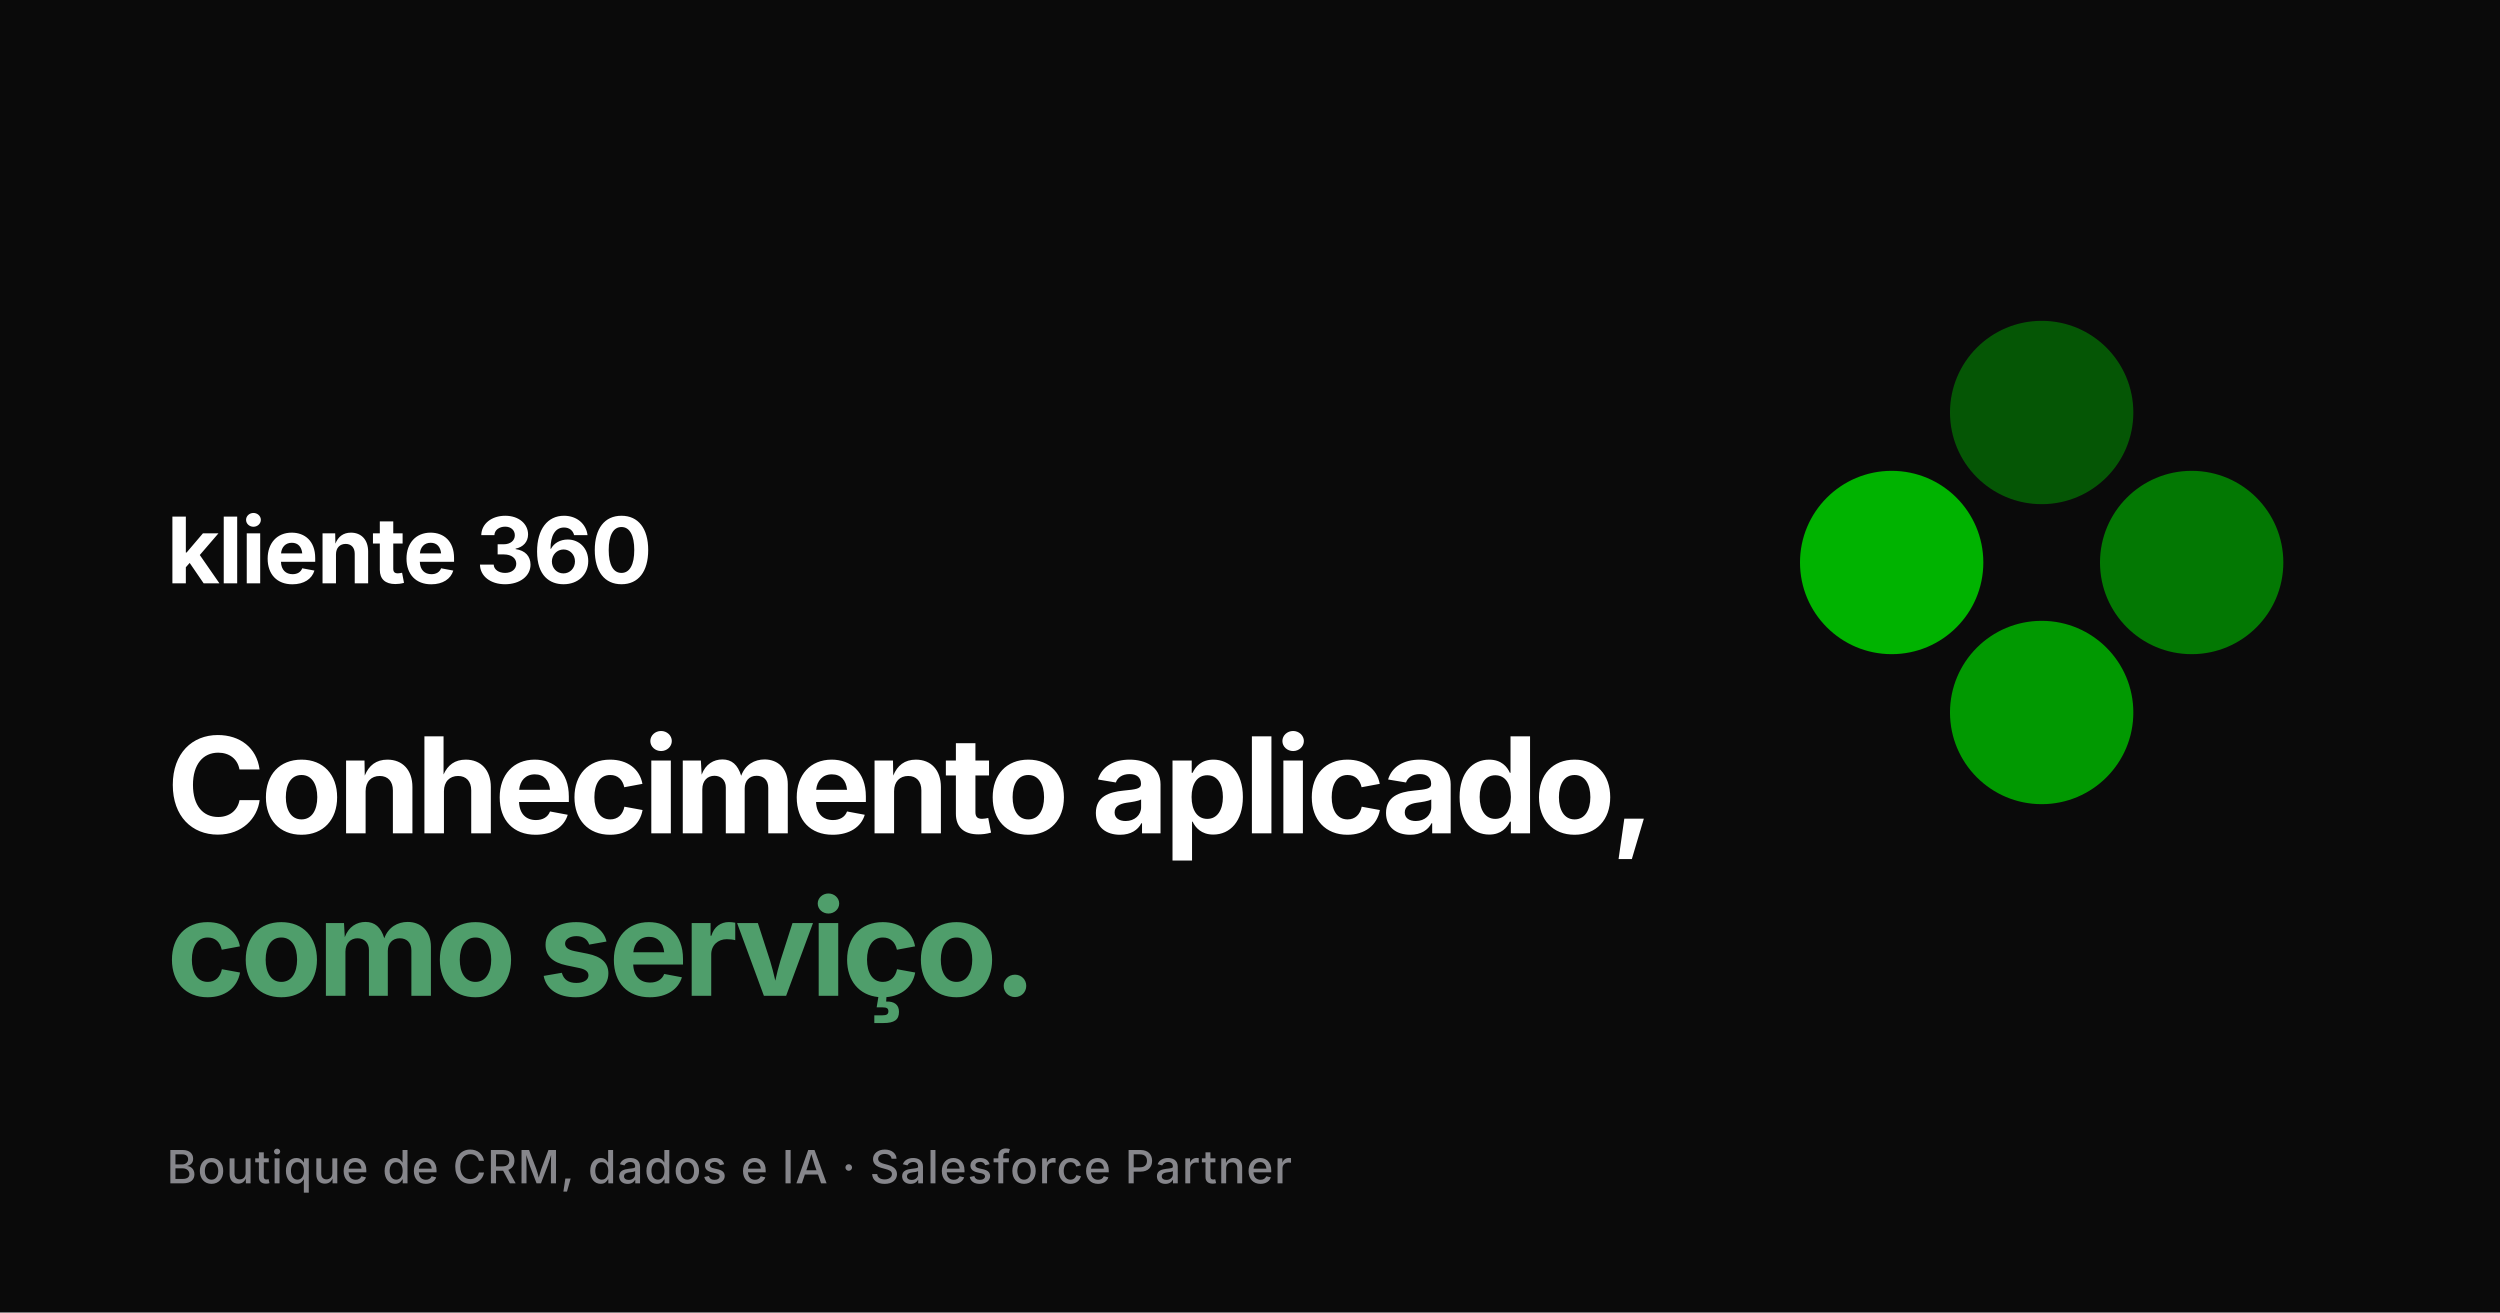
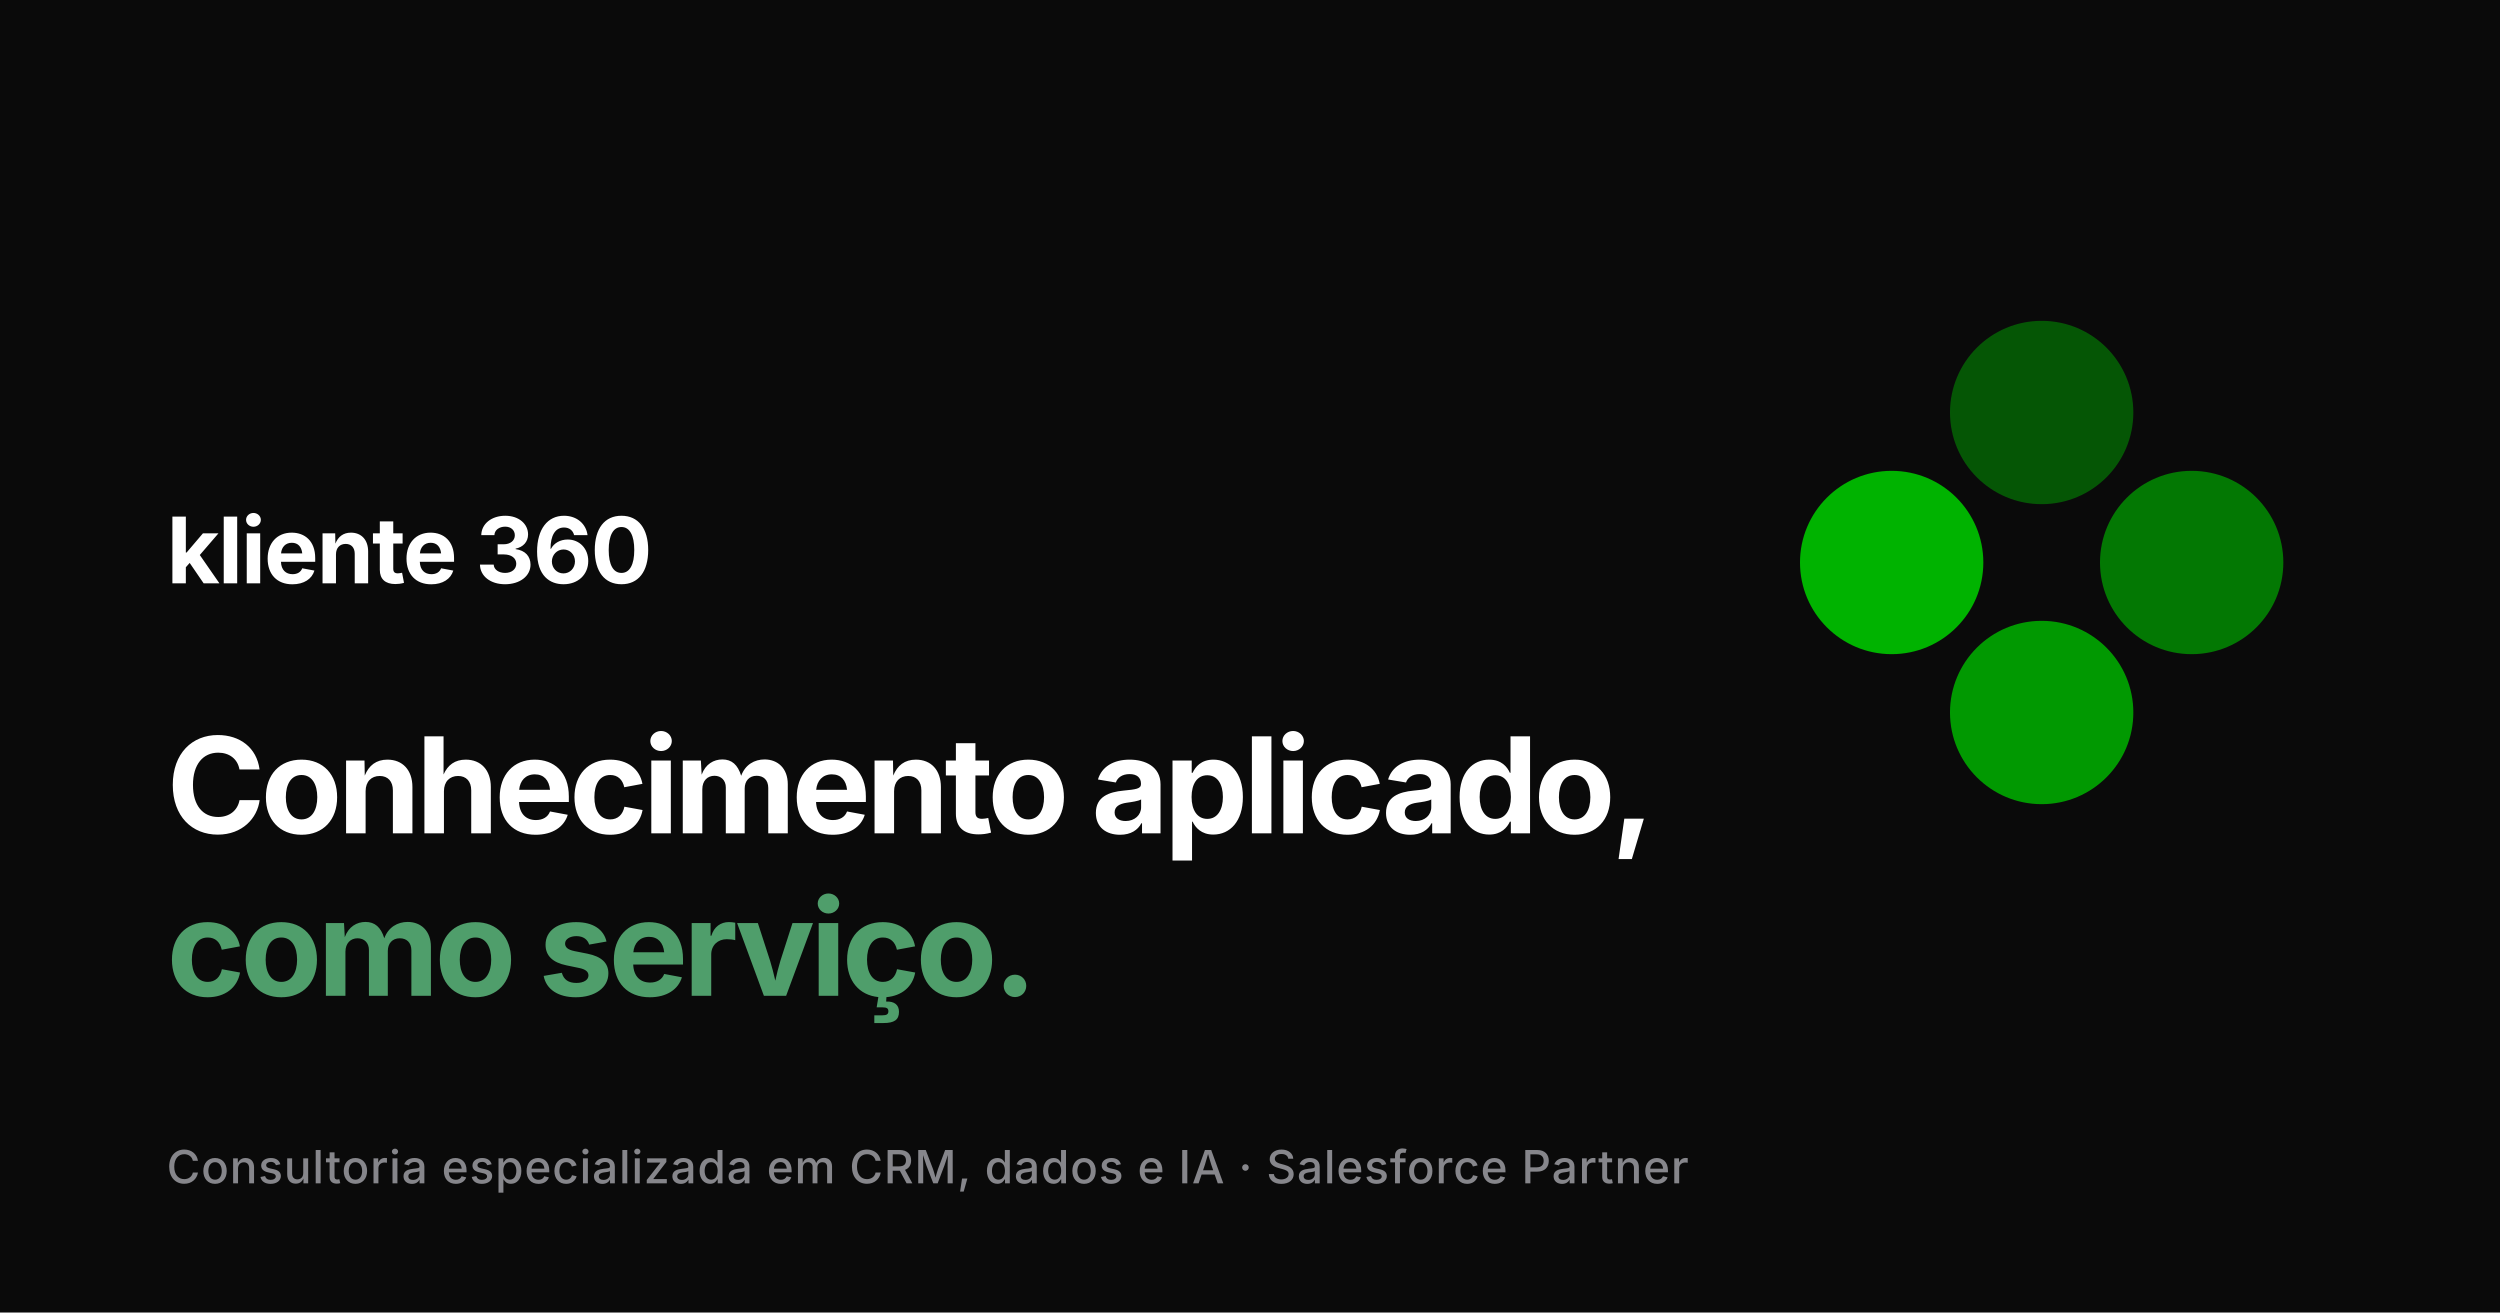
<svg xmlns="http://www.w3.org/2000/svg" viewBox="0 0 1200 630" width="1200" height="630">
  <rect width="1200" height="630" fill="#0a0a0a" />
  <g transform="translate(820, 110)">
    <circle cx="160" cy="88" r="44" fill="#00B300" opacity="0.45" />
    <circle cx="232" cy="160" r="44" fill="#00B300" opacity="0.65" />
    <circle cx="160" cy="232" r="44" fill="#00B300" opacity="0.85" />
    <circle cx="88" cy="160" r="44" fill="#00B300" />
  </g>
  <text x="80" y="280" font-family="Inter, -apple-system, sans-serif" font-size="44" font-weight="700" fill="#ffffff" letter-spacing="-0.02em">kliente 360</text>
  <text x="80" y="400" font-family="Inter, -apple-system, sans-serif" font-size="64" font-weight="700" fill="#ffffff" letter-spacing="-0.035em">Conhecimento aplicado,</text>
  <text x="80" y="478" font-family="Inter, -apple-system, sans-serif" font-size="64" font-weight="700" fill="#4f9e6b" letter-spacing="-0.035em">como serviço.</text>
-   <text x="80" y="568" font-family="Inter, -apple-system, sans-serif" font-size="22" font-weight="500" fill="#86868b" letter-spacing="0.02em">Boutique de CRM, dados e IA · Salesforce Partner</text>
+   <text x="80" y="568" font-family="Inter, -apple-system, sans-serif" font-size="22" font-weight="500" fill="#86868b" letter-spacing="0.02em">Consultoria especializada em CRM, dados e IA · Salesforce Partner</text>
</svg>
